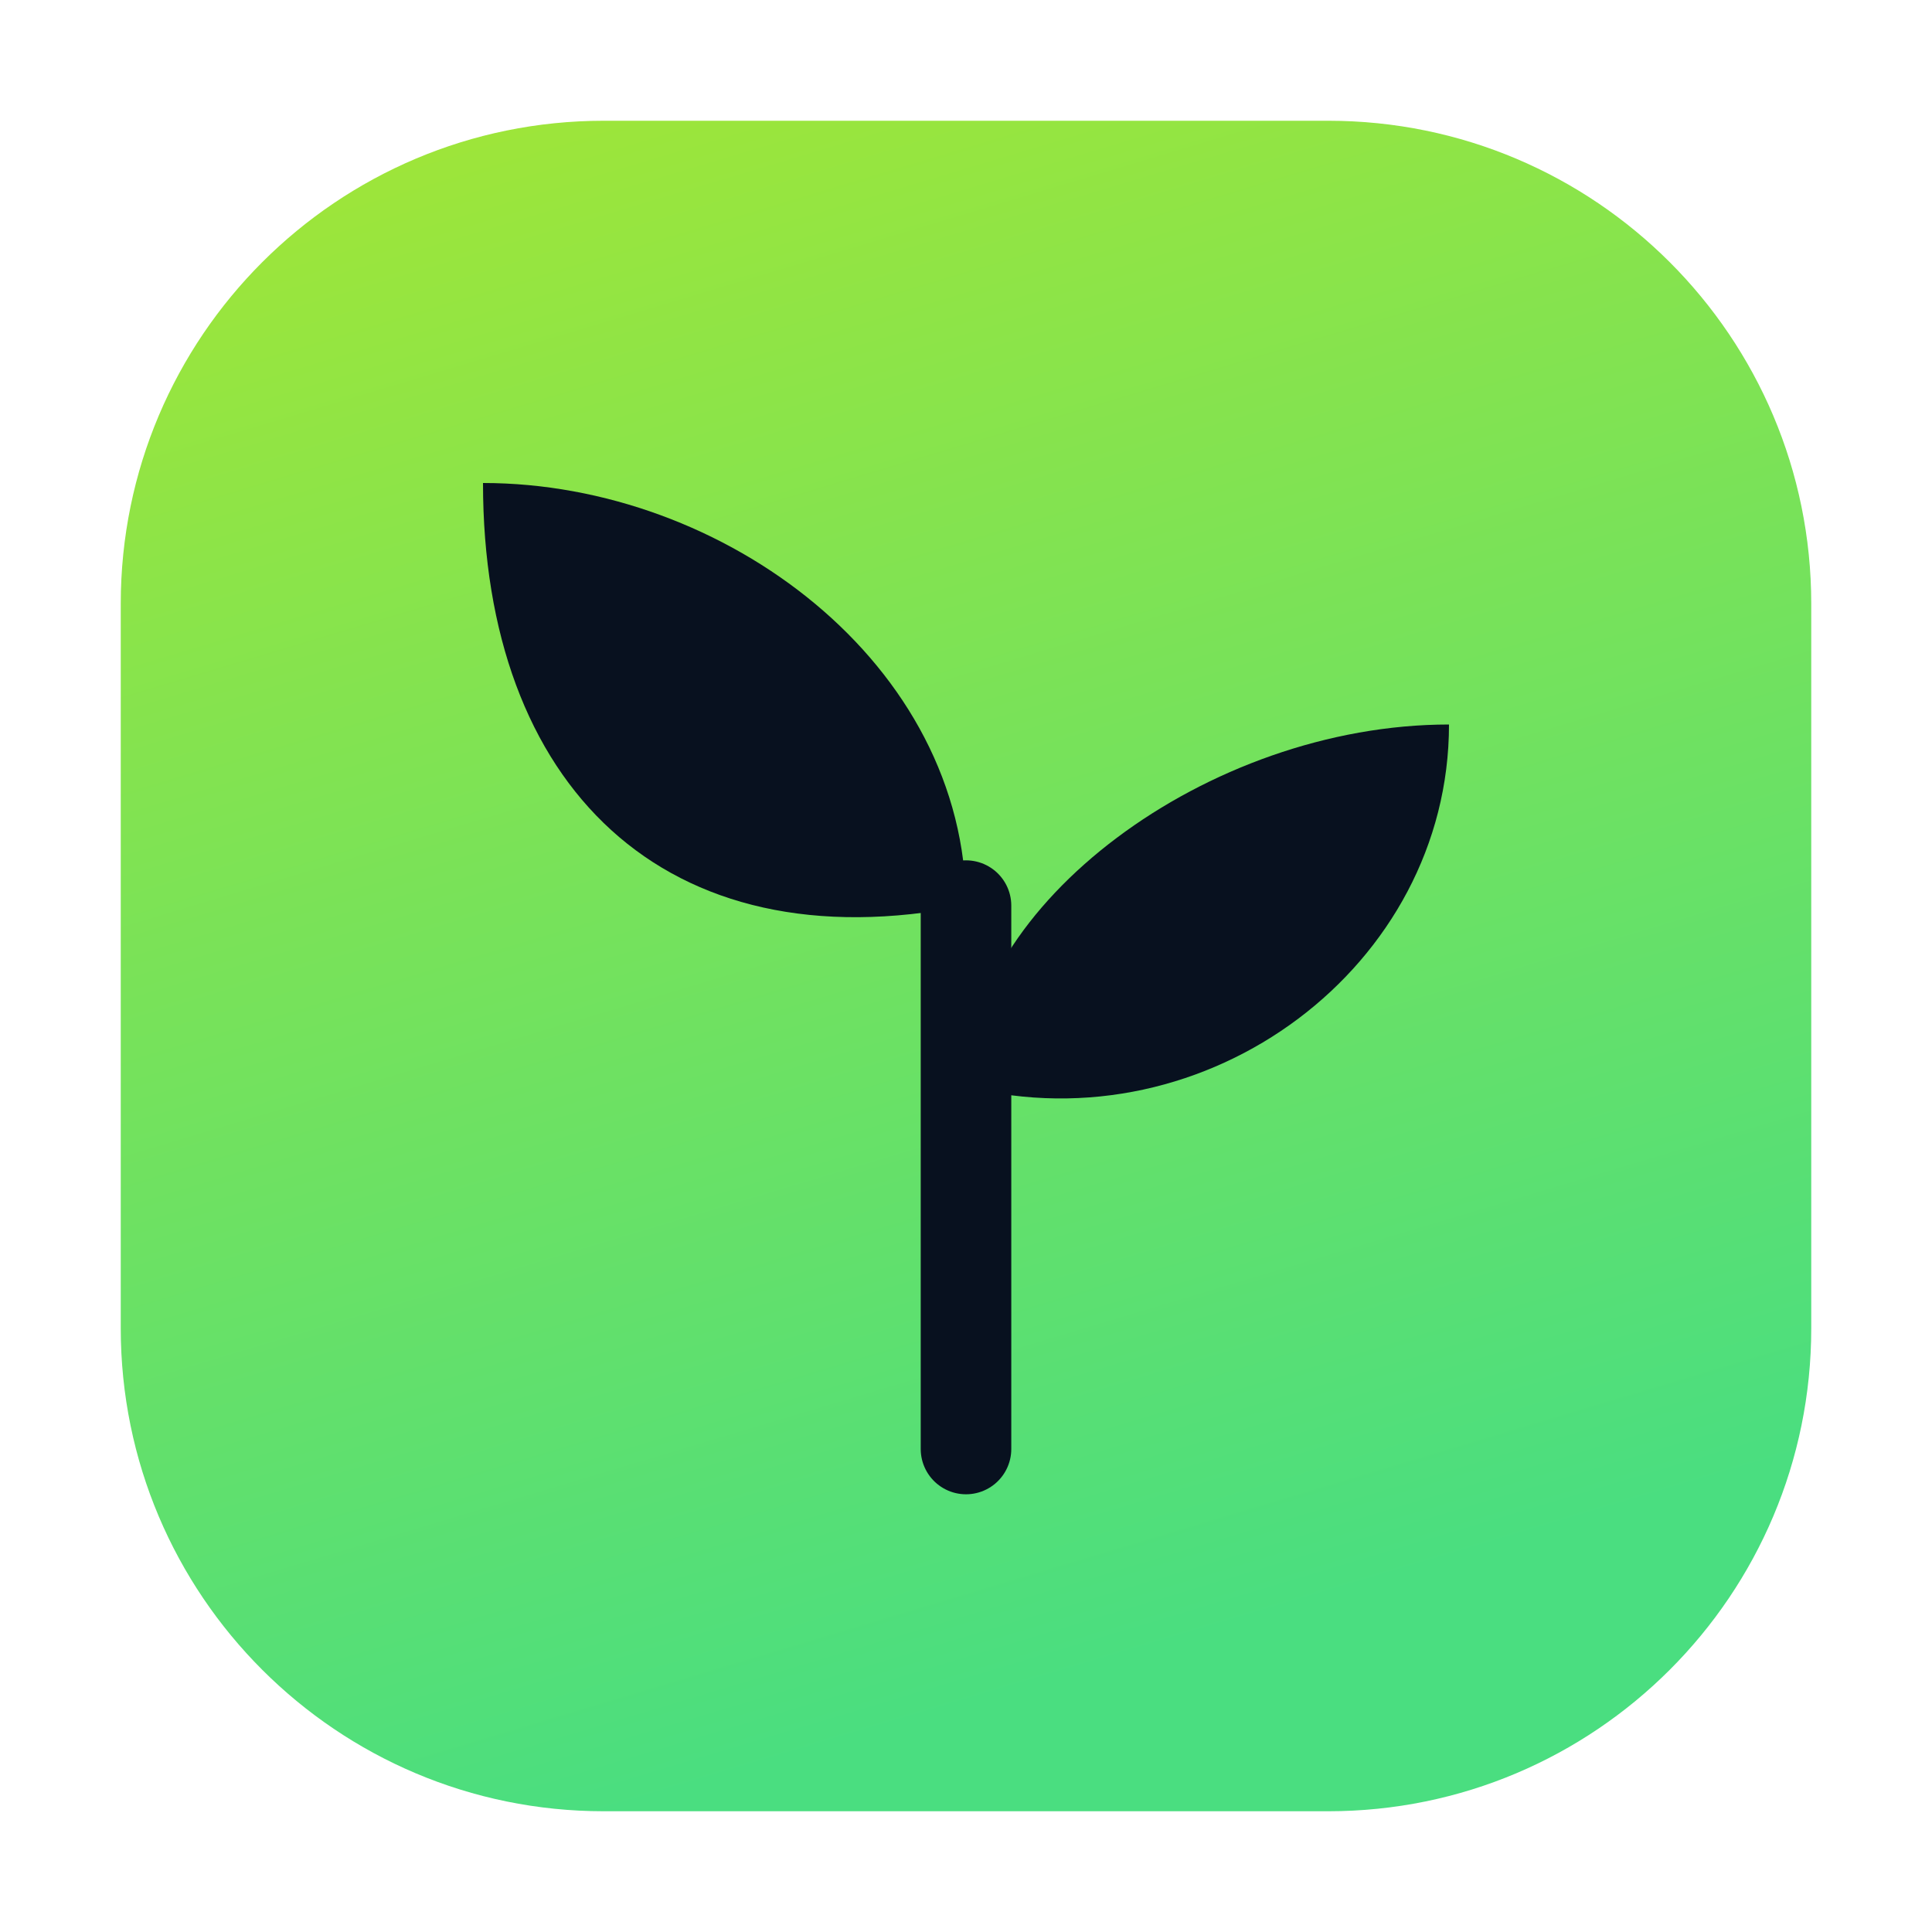
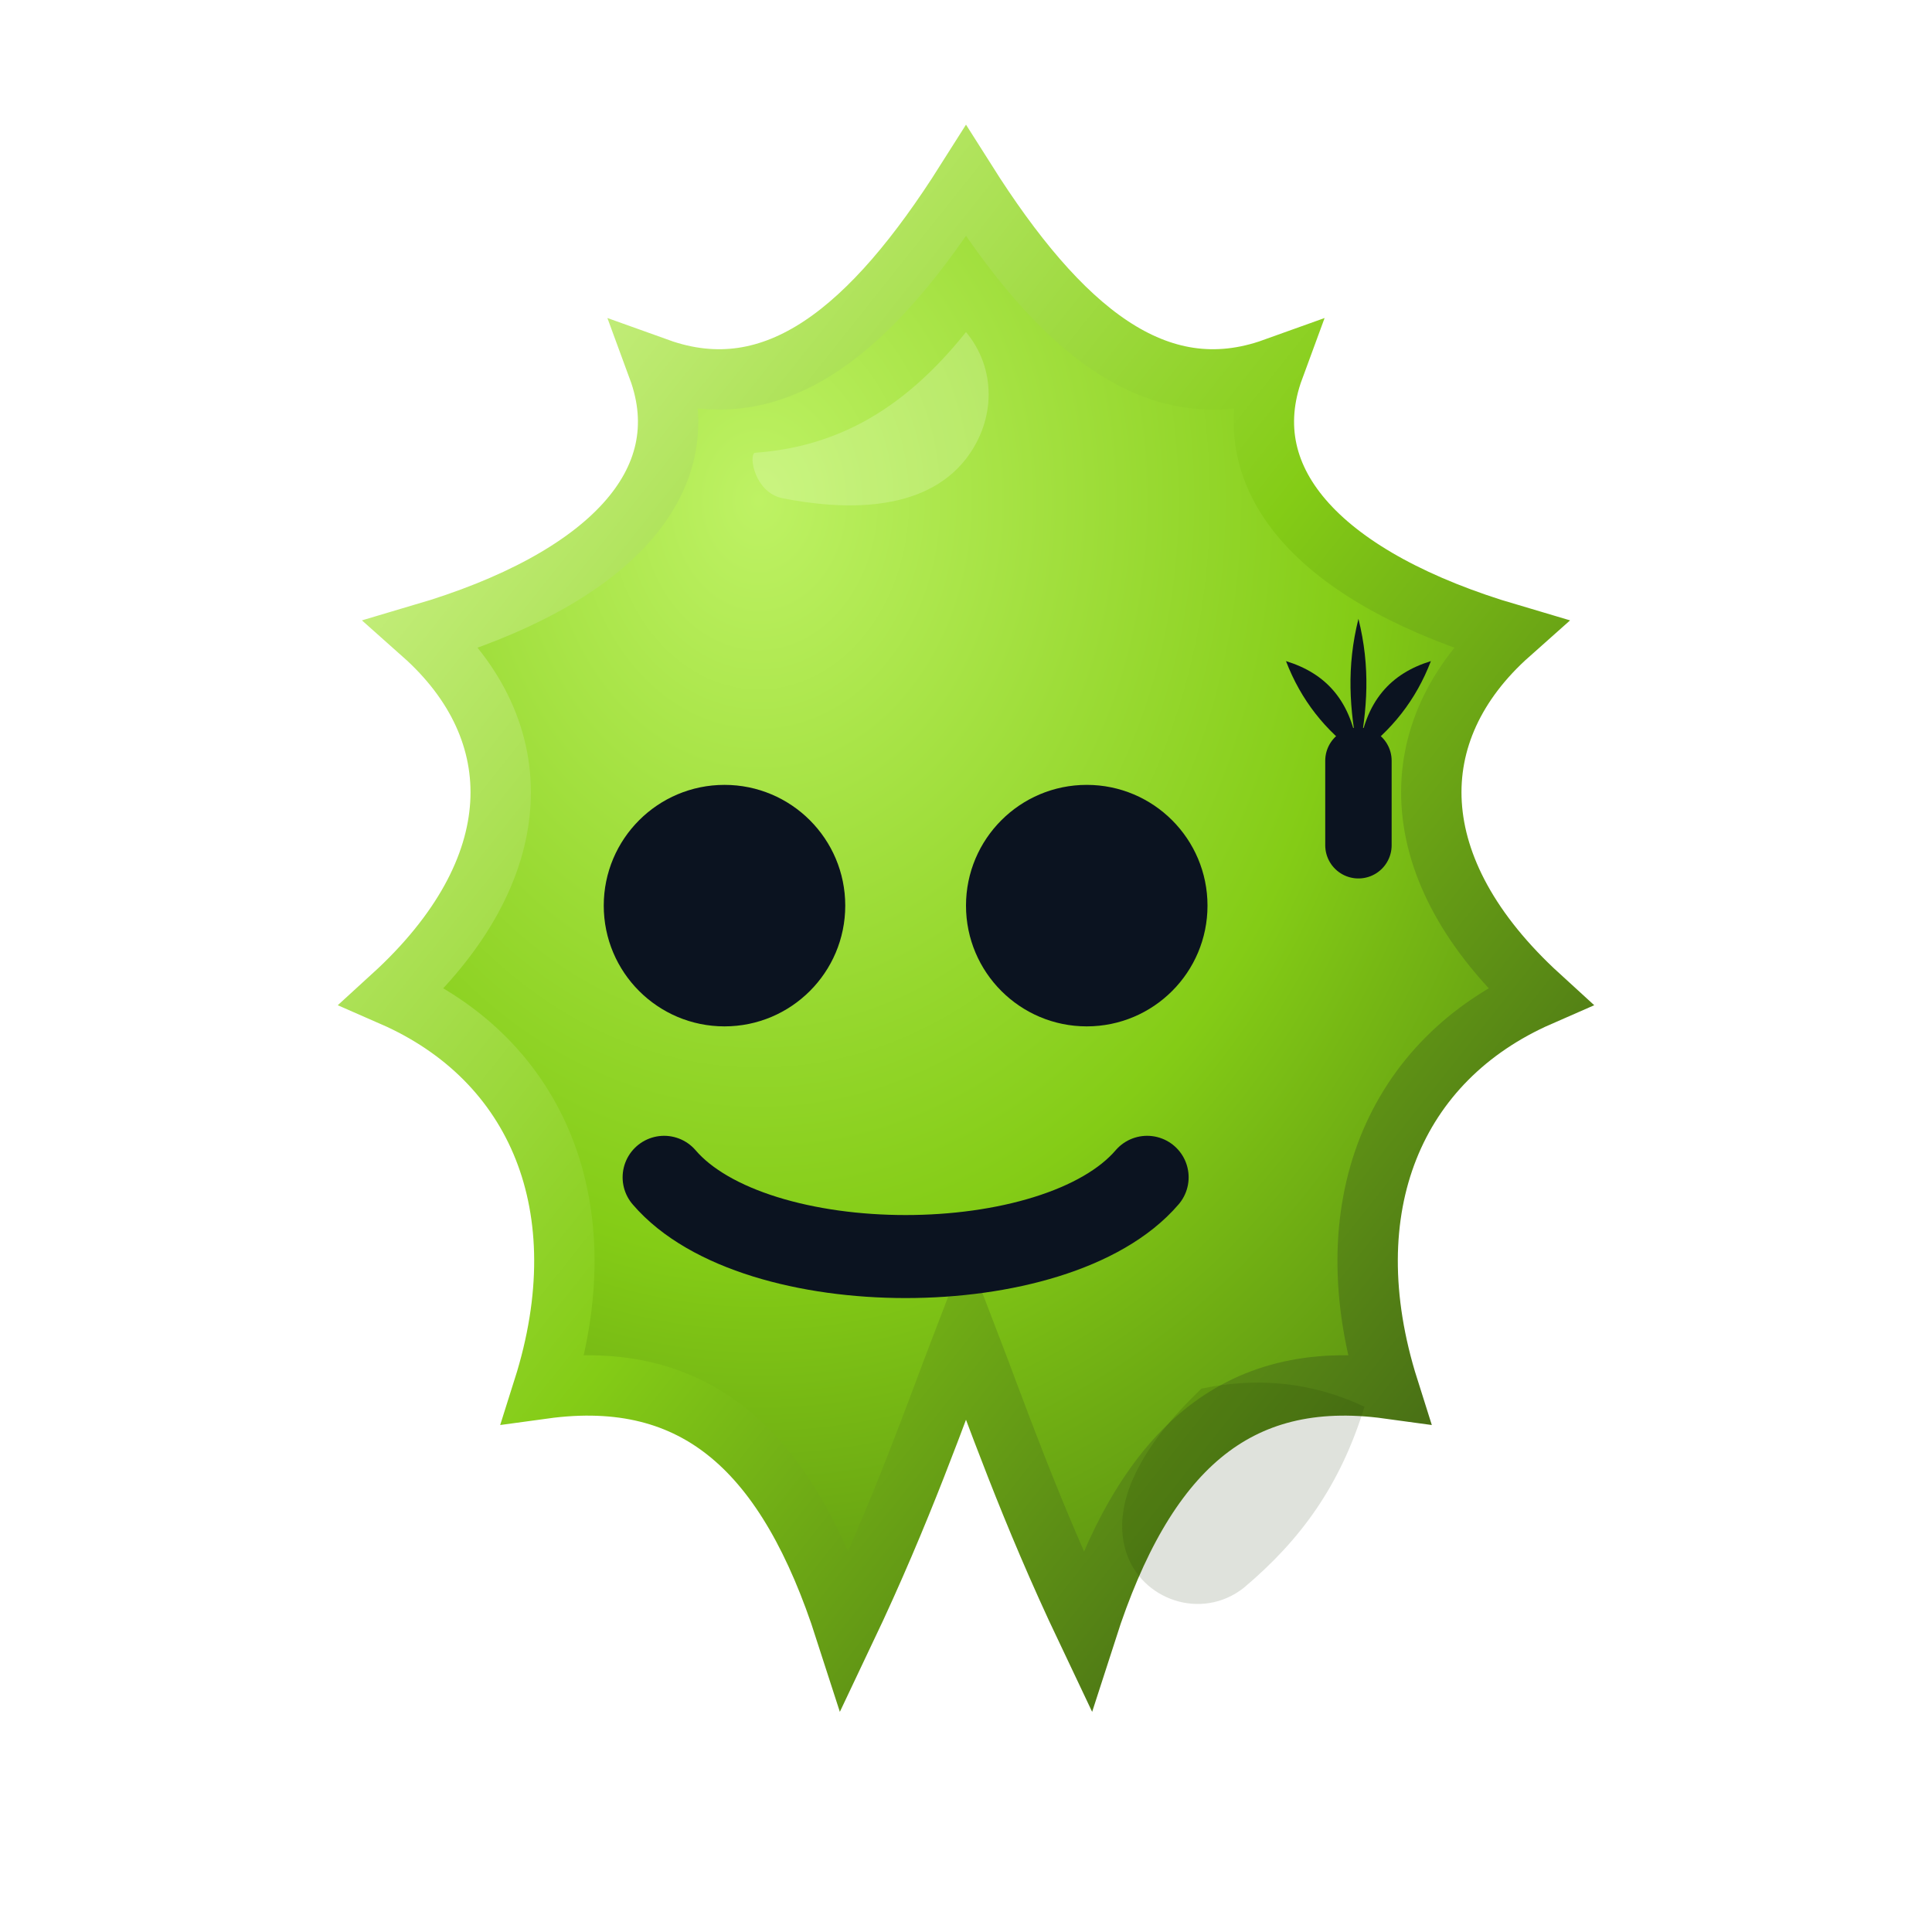
<svg xmlns="http://www.w3.org/2000/svg" viewBox="0 0 64 64" fill="none">
  <defs>
-     <linearGradient id="g" x1="0" y1="0" x2="0.3" y2="1">
-       <stop offset="0%" stop-color="#a3e635" />
-       <stop offset="100%" stop-color="#4ade80" />
+     <radialGradient id="splashBase" cx="0.32" cy="0.22" r="0.95">
+       <stop offset="0%" stop-color="#bef264" />
+       <stop offset="55%" stop-color="#84cc16" />
+       <stop offset="100%" stop-color="#4d7c0f" />
+     </radialGradient>
+     <linearGradient id="splashEdge" x1="0" y1="0" x2="1" y2="1">
+       <stop offset="0%" stop-color="#d9f99d" />
+       <stop offset="50%" stop-color="#84cc16" />
+       <stop offset="100%" stop-color="#365314" />
    </linearGradient>
  </defs>
-   <rect x="4" y="4" width="56" height="56" rx="16" fill="url(#g)" />
-   <path d="M32 48 V30" stroke="#08111f" stroke-width="3" stroke-linecap="round" />
-   <path d="M32 30 C32 22 24 16 16 16 C16 26 22 32 32 30Z" fill="#08111f" />
-   <path d="M32 36 C32 30 40 24 48 24 C48 32 40 38 32 36Z" fill="#08111f" />
+   <path d="M32 6C35.1 10.9 38.3 13.6 42.2 12.2C40.8 16 43.9 19.2 50 21C46.4 24.2 46.4 28.8 51 33C46.2 35.1 44.1 40 46 46C40.9 45.3 37.9 48.1 36 54C34.1 50 33 46.8 32 44.2C31 46.8 29.9 50 28 54C26.1 48.1 23.1 45.3 18 46C19.9 40 17.8 35.1 13 33C17.6 28.8 17.6 24.2 14 21C20.1 19.2 23.2 16 21.8 12.2C25.7 13.6 28.9 10.9 32 6Z" fill="url(#splashBase)" />
+   <path d="M32 6C35.1 10.9 38.3 13.6 42.2 12.2C40.8 16 43.9 19.2 50 21C46.4 24.2 46.4 28.8 51 33C46.2 35.1 44.1 40 46 46C40.9 45.3 37.9 48.1 36 54C34.1 50 33 46.8 32 44.2C31 46.8 29.9 50 28 54C26.1 48.1 23.1 45.3 18 46C19.9 40 17.8 35.1 13 33C17.6 28.8 17.6 24.2 14 21C20.1 19.2 23.2 16 21.8 12.2C25.7 13.6 28.9 10.9 32 6Z" fill="none" stroke="url(#splashEdge)" stroke-width="2" />
+   <path d="M25 15C27.8 14.8 30 13.5 32 11C33 12.2 33 13.9 32 15.2C30.6 17 27.9 16.9 25.9 16.5C25 16.3 24.8 15.1 25 15Z" fill="#f7fee7" fill-opacity="0.22" />
+   <path d="M39.8 46C41.7 45.6 43.5 45.8 45.2 46.6C44.4 49.2 43.1 51 41.2 52.6C39.8 53.7 37.8 53 37.3 51.4C36.8 49.8 37.8 47.9 39.8 46Z" fill="#1a2e05" fill-opacity="0.14" />
+   <g fill="#0b1320" stroke="#0b1320" stroke-linecap="round">
+     <circle cx="24" cy="30" r="4" stroke="none" />
+     <circle cx="36" cy="30" r="4" stroke="none" />
+     <path d="M45 20.5C44.6 22.1 44.7 23.5 45 25C45.3 23.5 45.4 22.1 45 20.5Z" stroke="none" />
+     <path d="M45 25C43.9 24.2 43.1 23.2 42.6 21.9C43.9 22.3 44.8 23.2 45 25Z" stroke="none" />
+     <path d="M45 25C45.2 23.2 46.1 22.3 47.4 21.9C46.9 23.2 46.1 24.2 45 25Z" stroke="none" />
+     <path d="M45 25.2V28" stroke-width="2.2" />
+     <path d="M22 39C25 42.5 35 42.5 38 39" fill="none" stroke-width="2.75" />
+   </g>
</svg>
